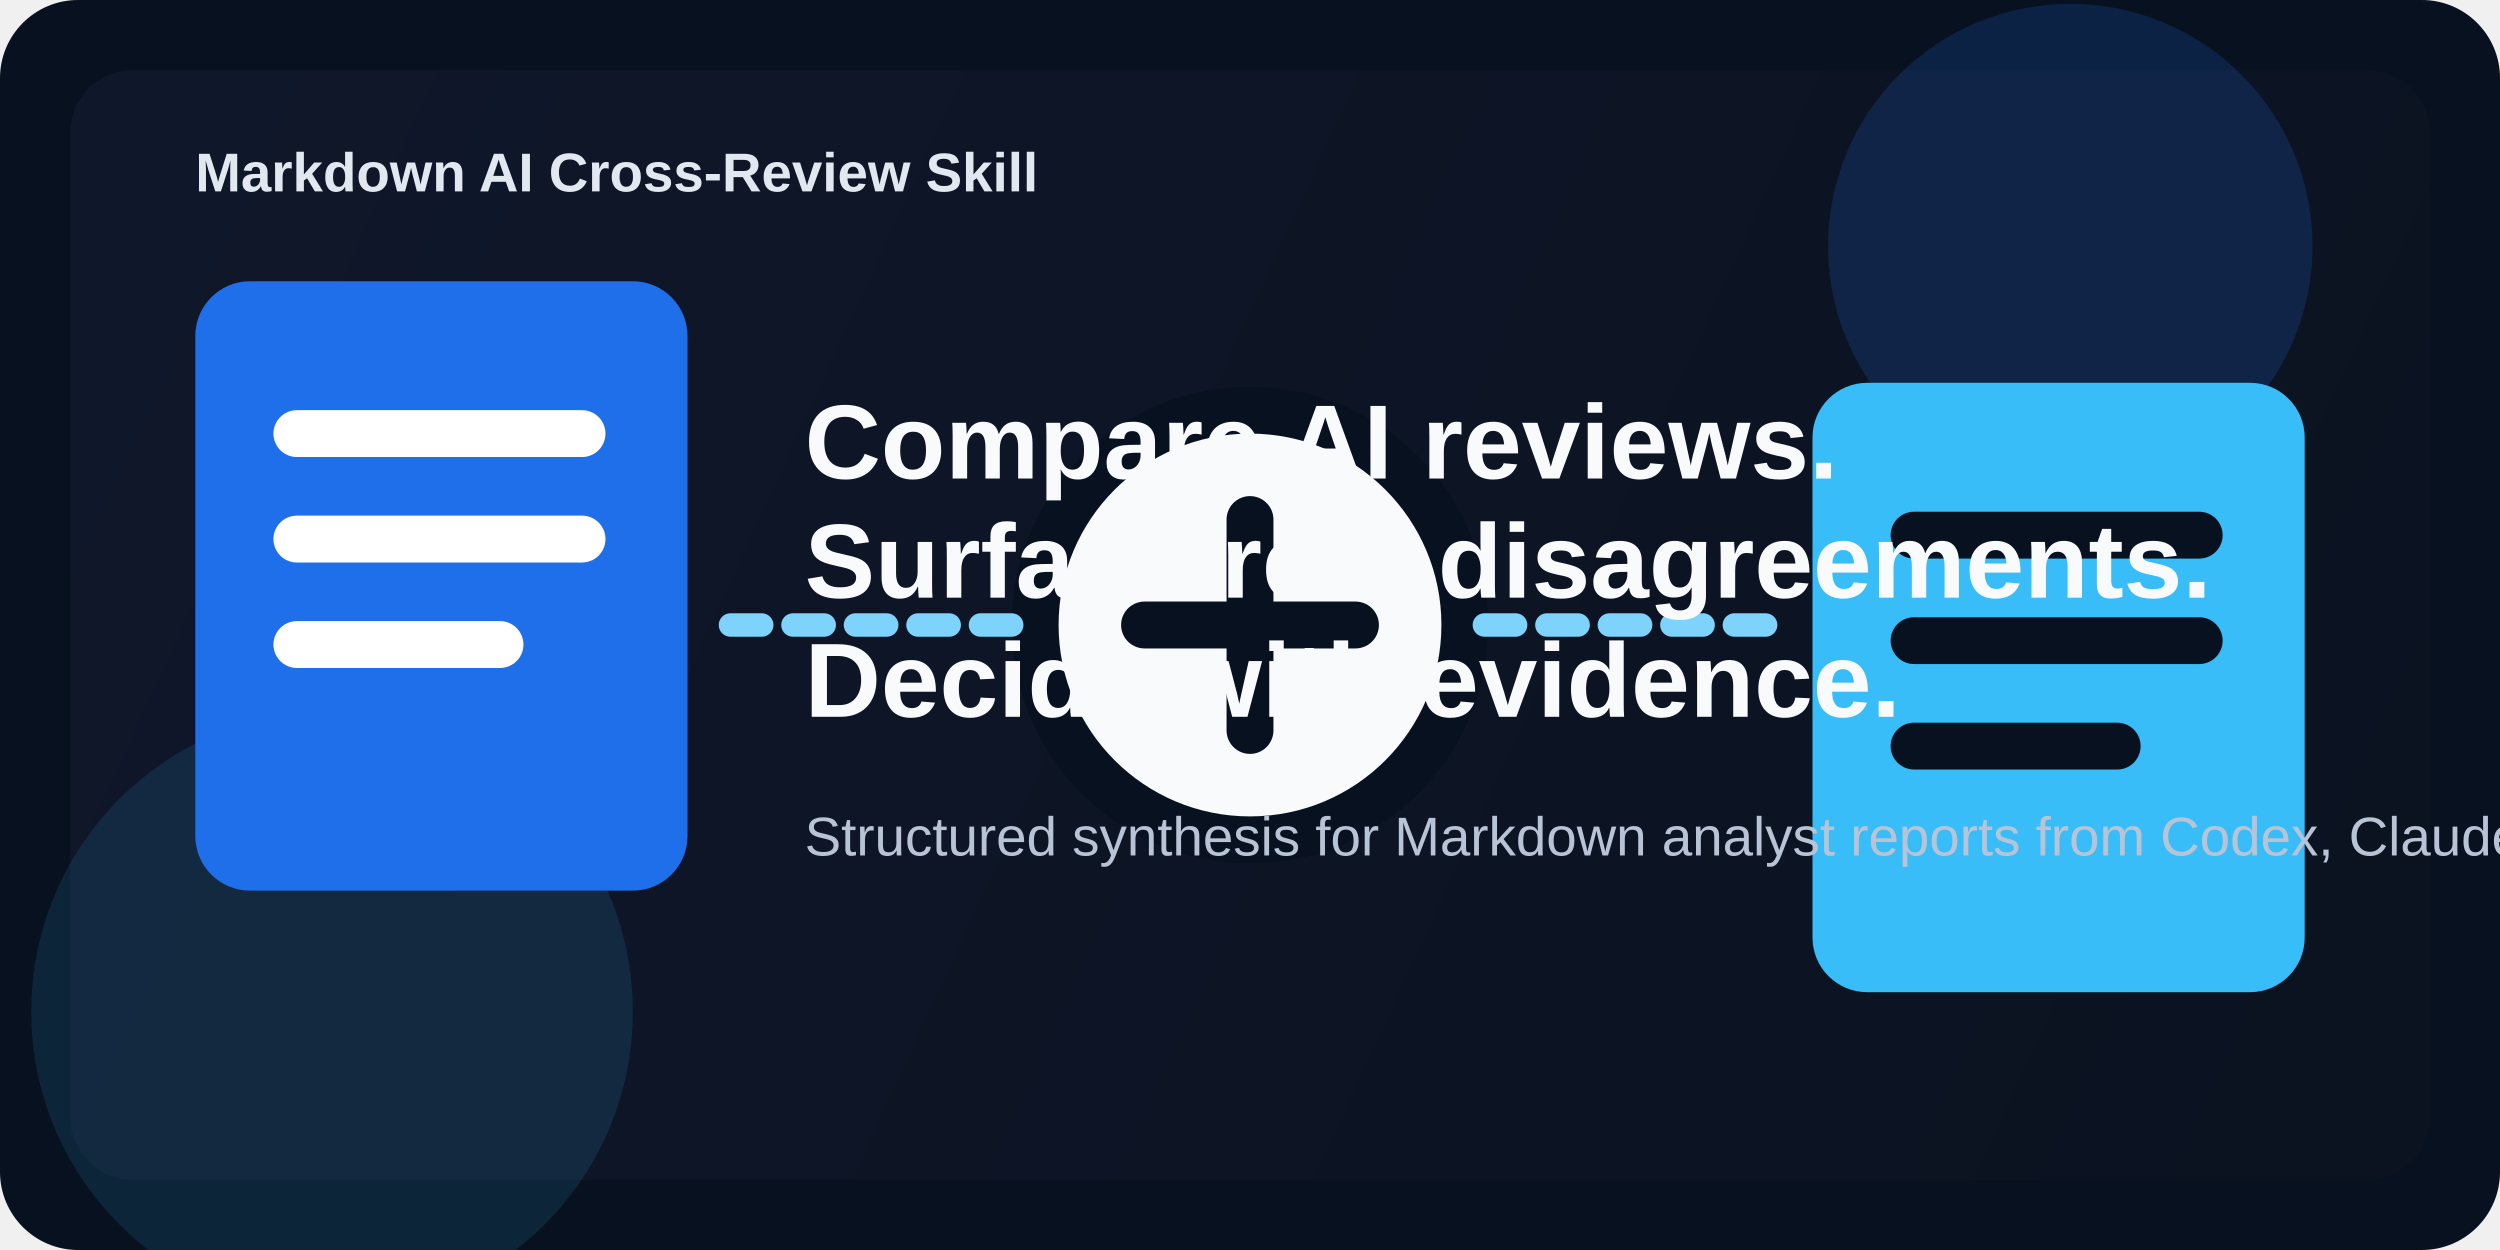
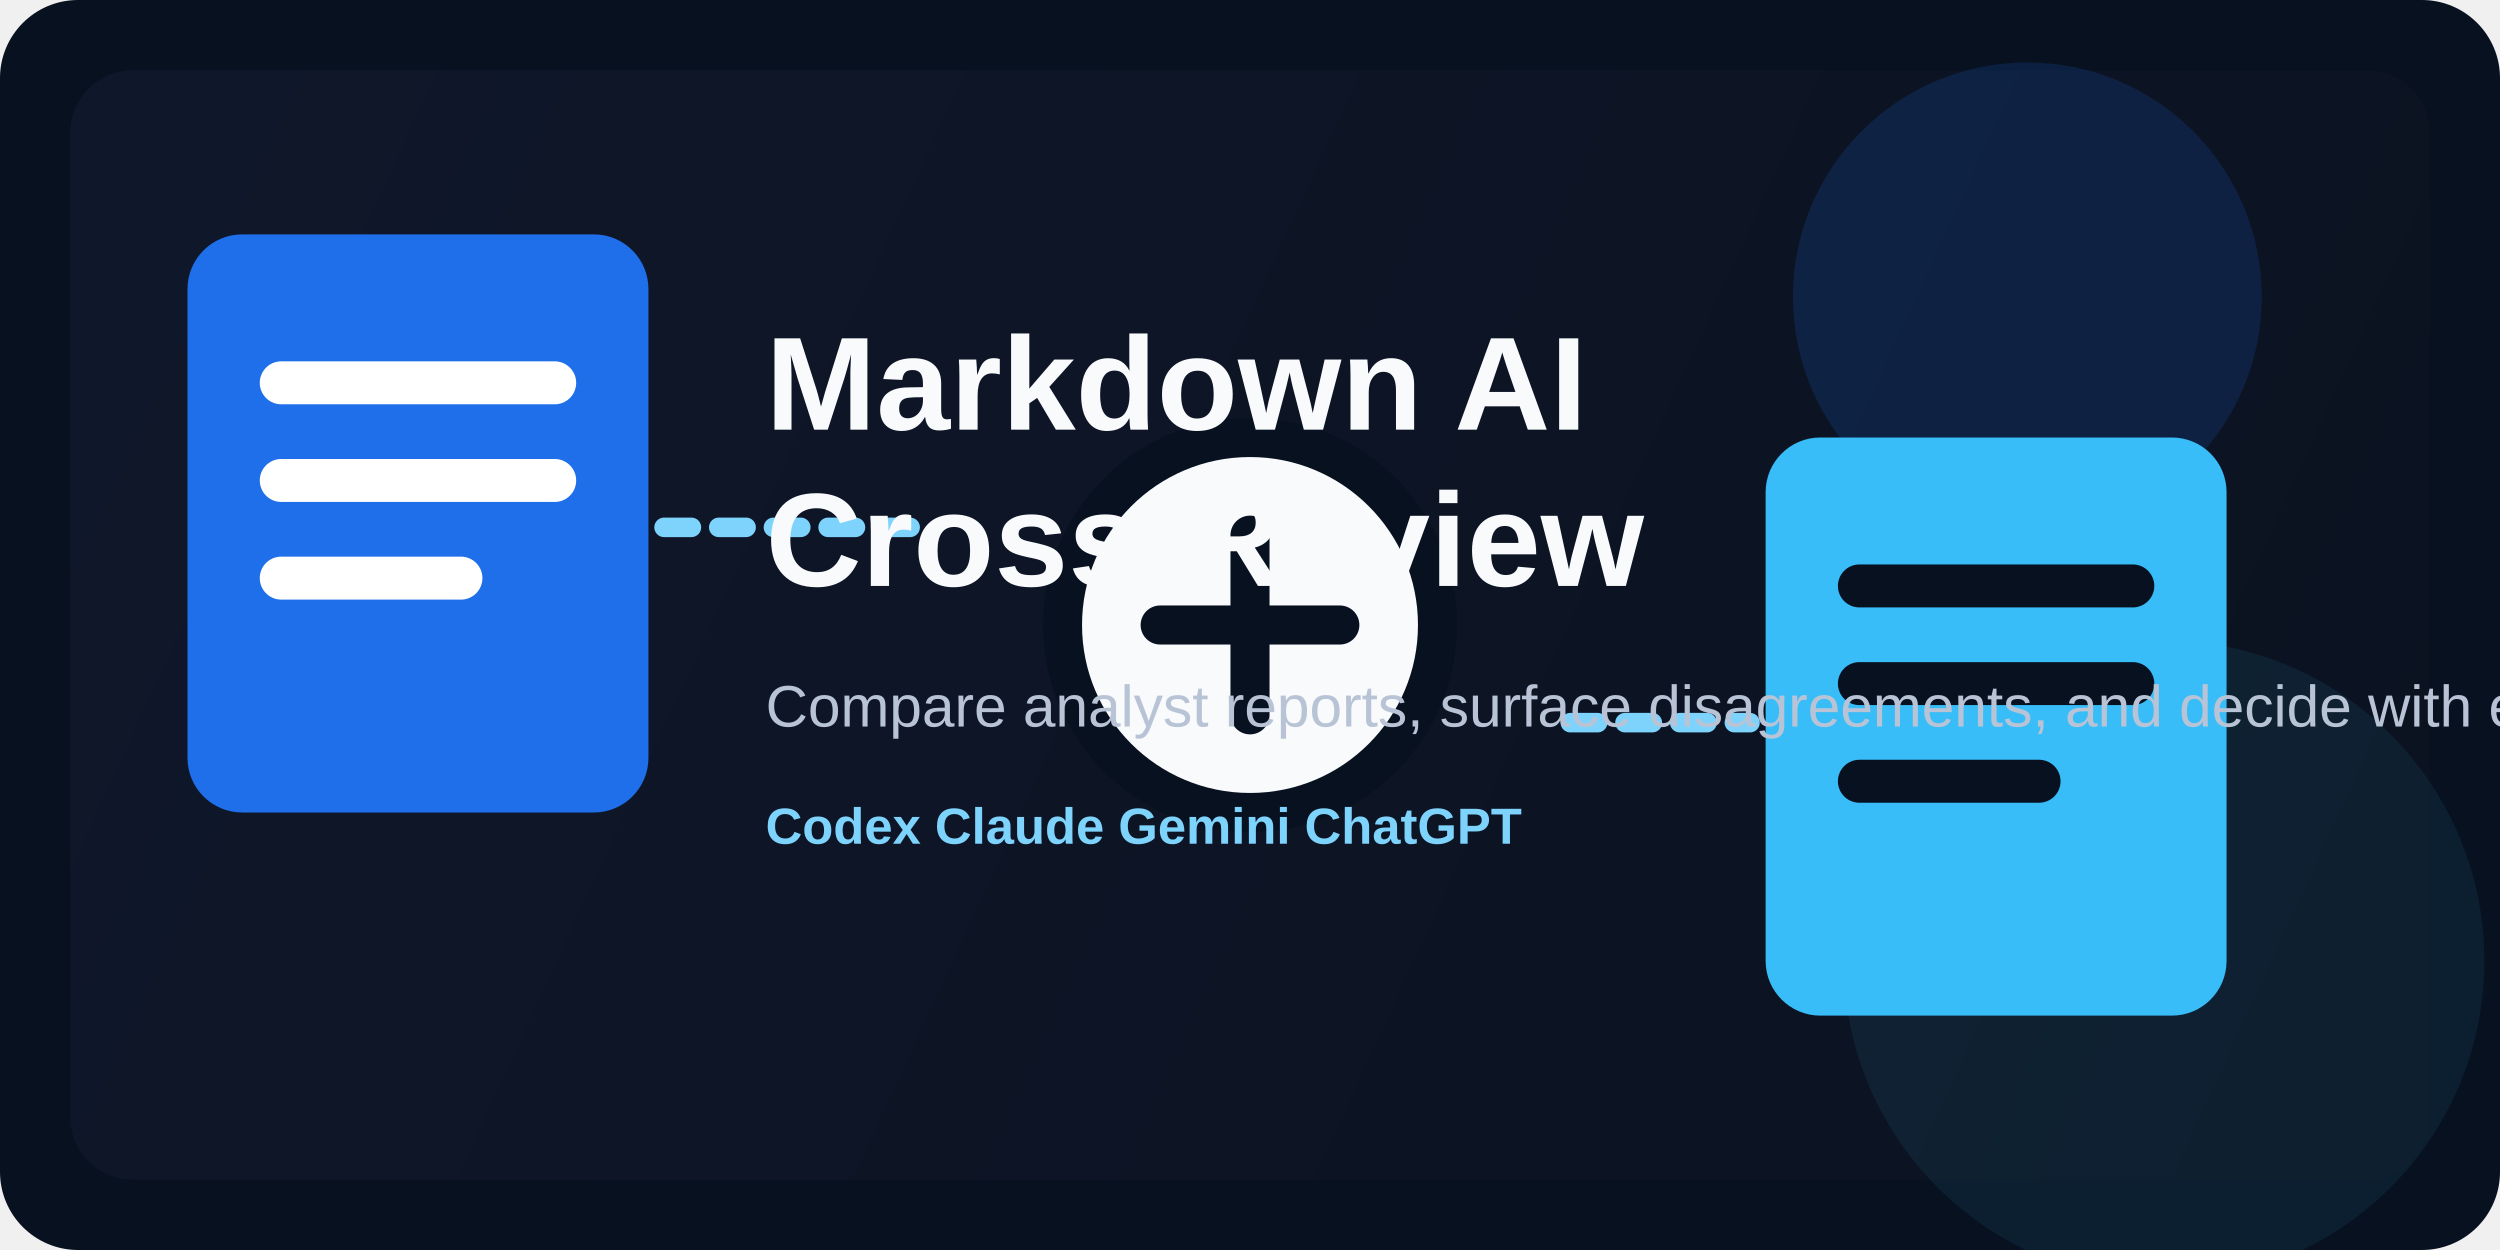
<svg xmlns="http://www.w3.org/2000/svg" width="1280" height="640" viewBox="0 0 1280 640" fill="none">
  <rect width="1280" height="640" rx="40" fill="#081120" />
  <rect x="36" y="36" width="1208" height="568" rx="32" fill="url(#bg)" />
-   <circle cx="1060" cy="126" r="124" fill="#1F6FEB" fill-opacity="0.18" />
-   <circle cx="170" cy="518" r="154" fill="#38BDF8" fill-opacity="0.12" />
-   <rect x="100" y="144" width="252" height="312" rx="28" fill="#1F6FEB" />
-   <rect x="928" y="196" width="252" height="312" rx="28" fill="#38BDF8" />
-   <path d="M152 222H298" stroke="white" stroke-width="24" stroke-linecap="round" />
-   <path d="M152 276H298" stroke="white" stroke-width="24" stroke-linecap="round" />
-   <path d="M152 330H256" stroke="white" stroke-width="24" stroke-linecap="round" />
-   <path d="M980 274H1126" stroke="#081120" stroke-width="24" stroke-linecap="round" />
-   <path d="M980 328H1126" stroke="#081120" stroke-width="24" stroke-linecap="round" />
-   <path d="M980 382H1084" stroke="#081120" stroke-width="24" stroke-linecap="round" />
-   <circle cx="640" cy="320" r="110" fill="#F8FAFC" stroke="#081120" stroke-width="24" />
-   <path d="M586 320H694" stroke="#081120" stroke-width="24" stroke-linecap="round" />
-   <path d="M640 266V374" stroke="#081120" stroke-width="24" stroke-linecap="round" />
-   <path d="M374 320H520" stroke="#7DD3FC" stroke-width="12" stroke-linecap="round" stroke-dasharray="16 16" />
-   <path d="M760 320H906" stroke="#7DD3FC" stroke-width="12" stroke-linecap="round" stroke-dasharray="16 16" />
-   <text x="100" y="98" fill="#E2E8F0" font-family="Arial, Helvetica, sans-serif" font-size="28" font-weight="700">Markdown AI Cross-Review Skill</text>
-   <text x="412" y="245" fill="#F8FAFC" font-family="Arial, Helvetica, sans-serif" font-size="54" font-weight="700">Compare AI reviews.</text>
-   <text x="412" y="306" fill="#F8FAFC" font-family="Arial, Helvetica, sans-serif" font-size="54" font-weight="700">Surface real disagreements.</text>
-   <text x="412" y="367" fill="#F8FAFC" font-family="Arial, Helvetica, sans-serif" font-size="54" font-weight="700">Decide with evidence.</text>
-   <text x="412" y="438" fill="#B8C4D6" font-family="Arial, Helvetica, sans-serif" font-size="28">Structured synthesis for Markdown analyst reports from Codex, Claude, Gemini, ChatGPT, and more.</text>
+   <circle cx="1038" cy="152" r="120" fill="#1F6FEB" fill-opacity="0.16" />
+   <circle cx="1108" cy="492" r="164" fill="#38BDF8" fill-opacity="0.08" />
+   <rect x="96" y="120" width="236" height="296" rx="28" fill="#1F6FEB" />
+   <path d="M144 196H284" stroke="white" stroke-width="22" stroke-linecap="round" />
+   <path d="M144 246H284" stroke="white" stroke-width="22" stroke-linecap="round" />
+   <path d="M144 296H236" stroke="white" stroke-width="22" stroke-linecap="round" />
+   <rect x="904" y="224" width="236" height="296" rx="28" fill="#38BDF8" />
+   <path d="M952 300H1092" stroke="#081120" stroke-width="22" stroke-linecap="round" />
+   <path d="M952 350H1092" stroke="#081120" stroke-width="22" stroke-linecap="round" />
+   <path d="M952 400H1044" stroke="#081120" stroke-width="22" stroke-linecap="round" />
+   <path d="M340 270H476" stroke="#7DD3FC" stroke-width="10" stroke-linecap="round" stroke-dasharray="14 14" />
+   <path d="M804 370H896" stroke="#7DD3FC" stroke-width="10" stroke-linecap="round" stroke-dasharray="14 14" />
+   <circle cx="640" cy="320" r="96" fill="#F8FAFC" stroke="#081120" stroke-width="20" />
+   <path d="M594 320H686" stroke="#081120" stroke-width="20" stroke-linecap="round" />
+   <path d="M640 274V366" stroke="#081120" stroke-width="20" stroke-linecap="round" />
+   <text x="392" y="220" fill="#F8FAFC" font-family="Arial, Helvetica, sans-serif" font-size="68" font-weight="700">Markdown AI</text>
+   <text x="392" y="300" fill="#F8FAFC" font-family="Arial, Helvetica, sans-serif" font-size="68" font-weight="700">Cross-Review</text>
+   <text x="392" y="372" fill="#B8C4D6" font-family="Arial, Helvetica, sans-serif" font-size="30">Compare analyst reports, surface disagreements, and decide with evidence.</text>
+   <text x="392" y="432" fill="#7DD3FC" font-family="Arial, Helvetica, sans-serif" font-size="26" font-weight="700">Codex  Claude  Gemini  ChatGPT</text>
  <defs>
    <linearGradient id="bg" x1="76" y1="64" x2="1192" y2="576" gradientUnits="userSpaceOnUse">
      <stop stop-color="#0F172A" />
      <stop offset="1" stop-color="#0B1220" />
    </linearGradient>
  </defs>
</svg>
